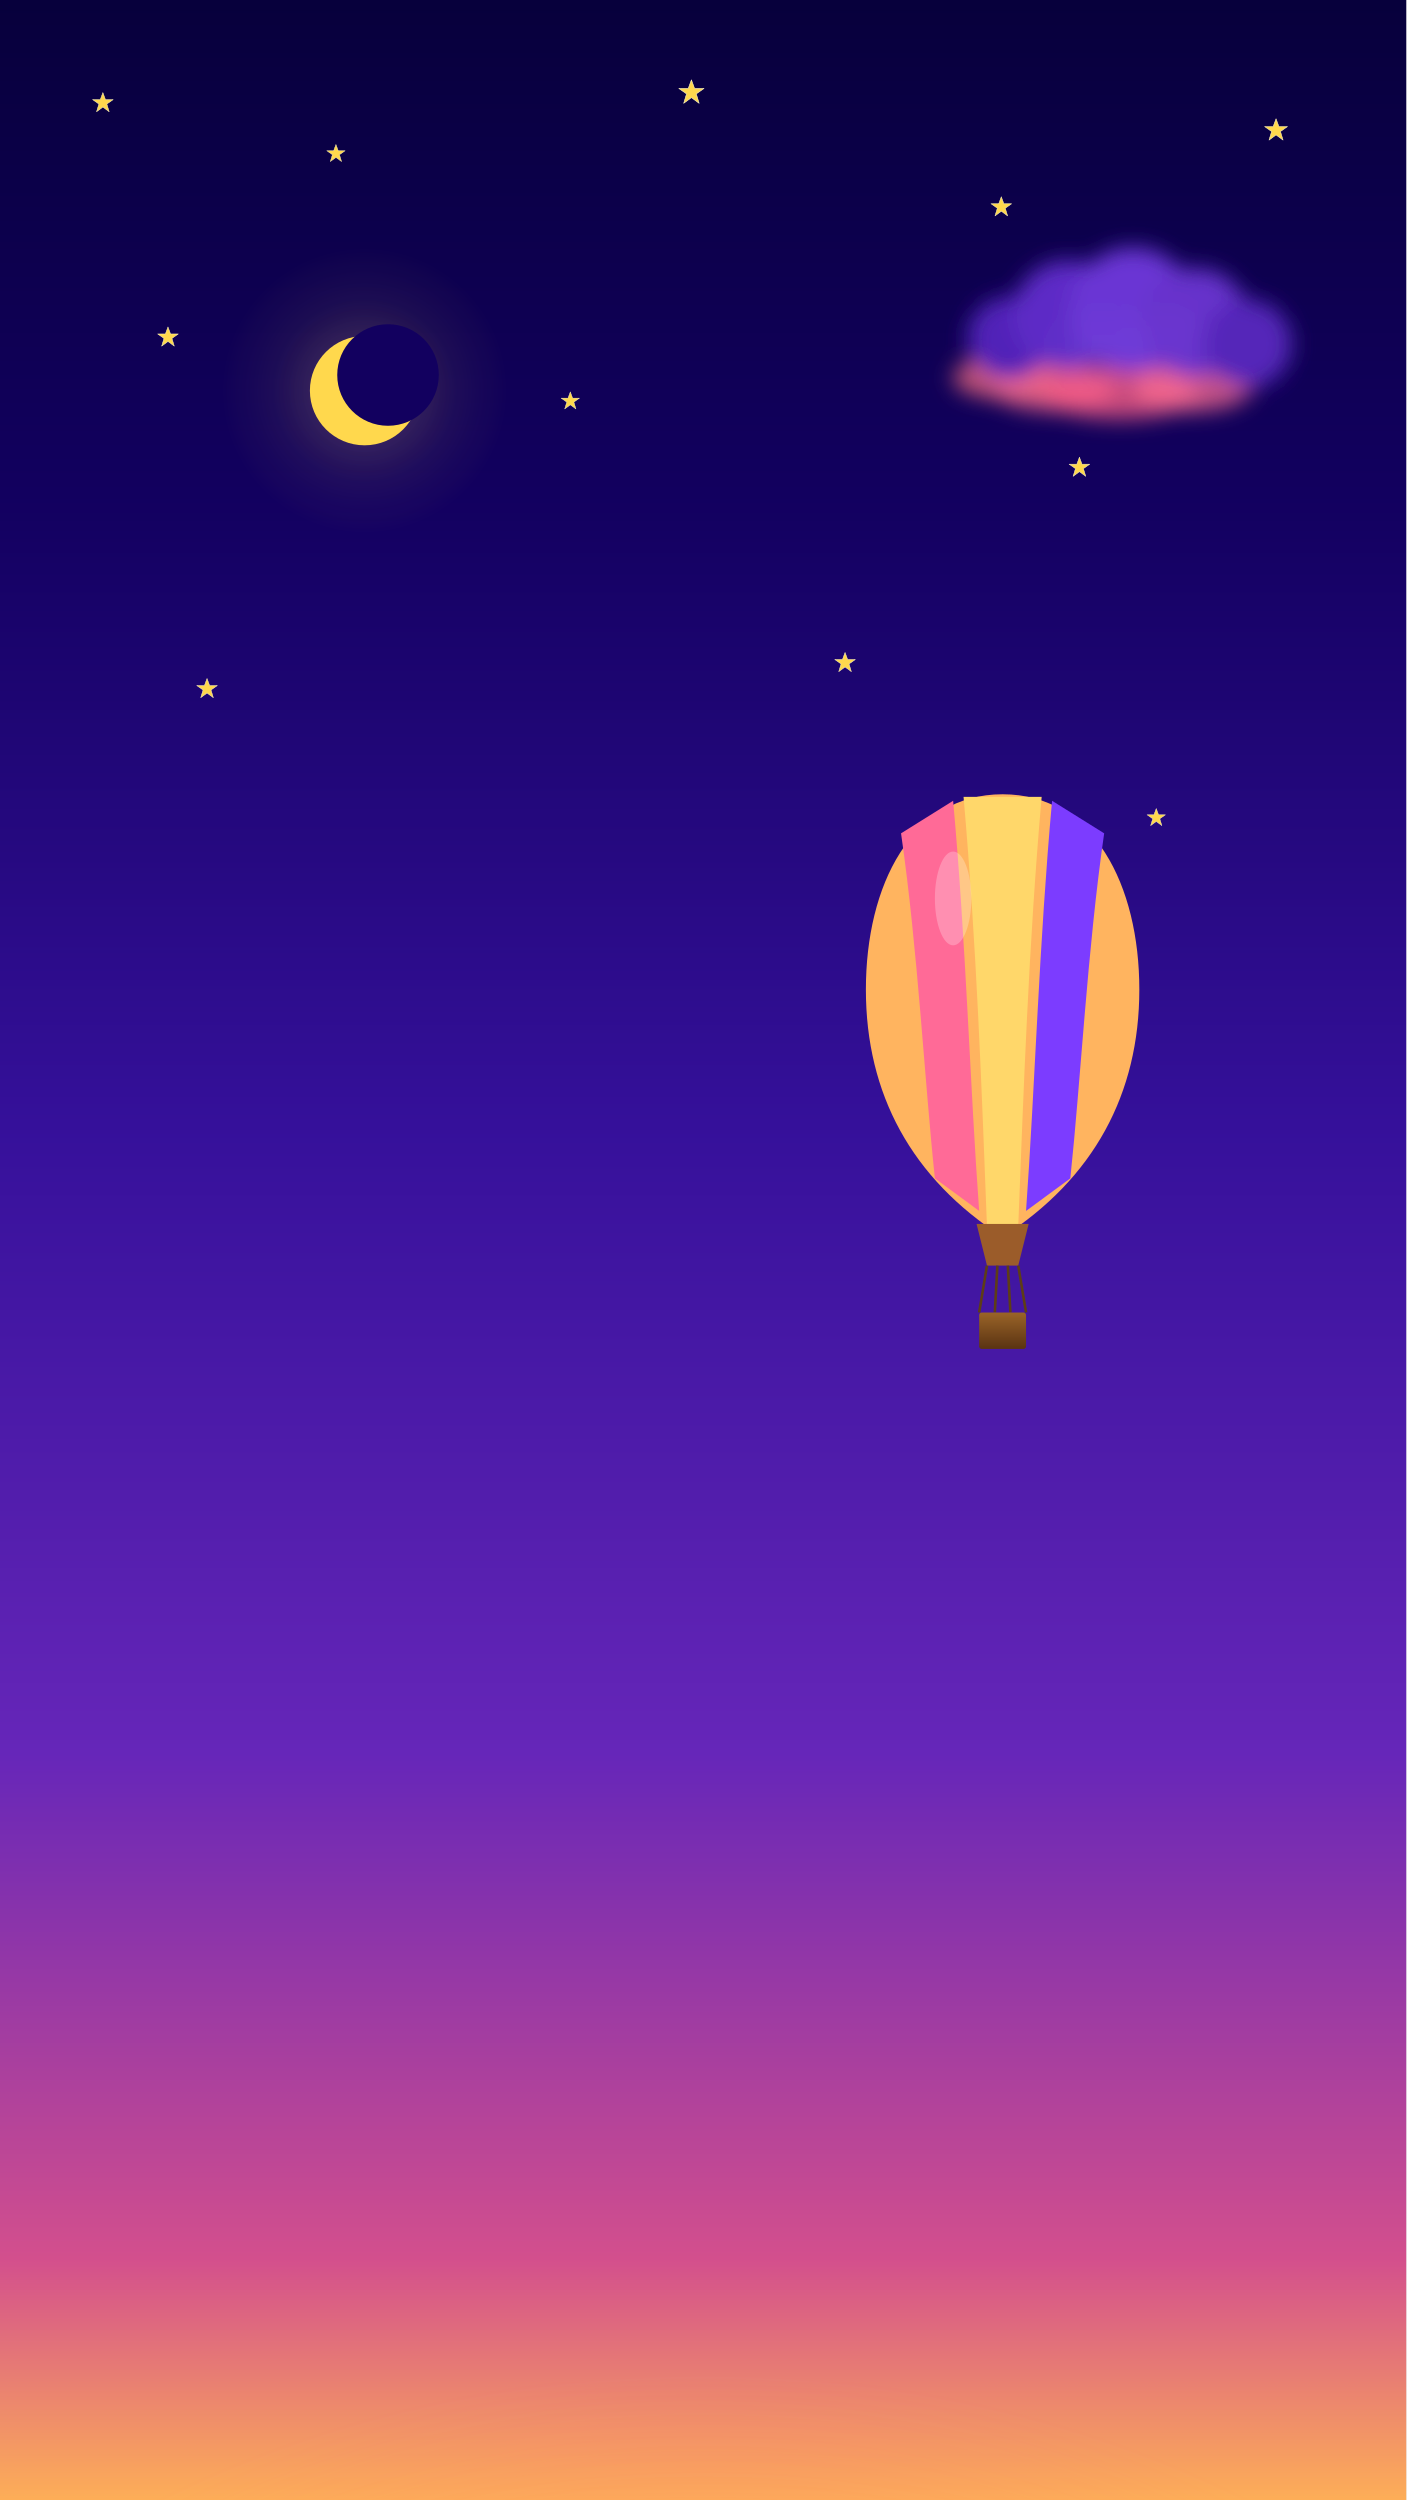
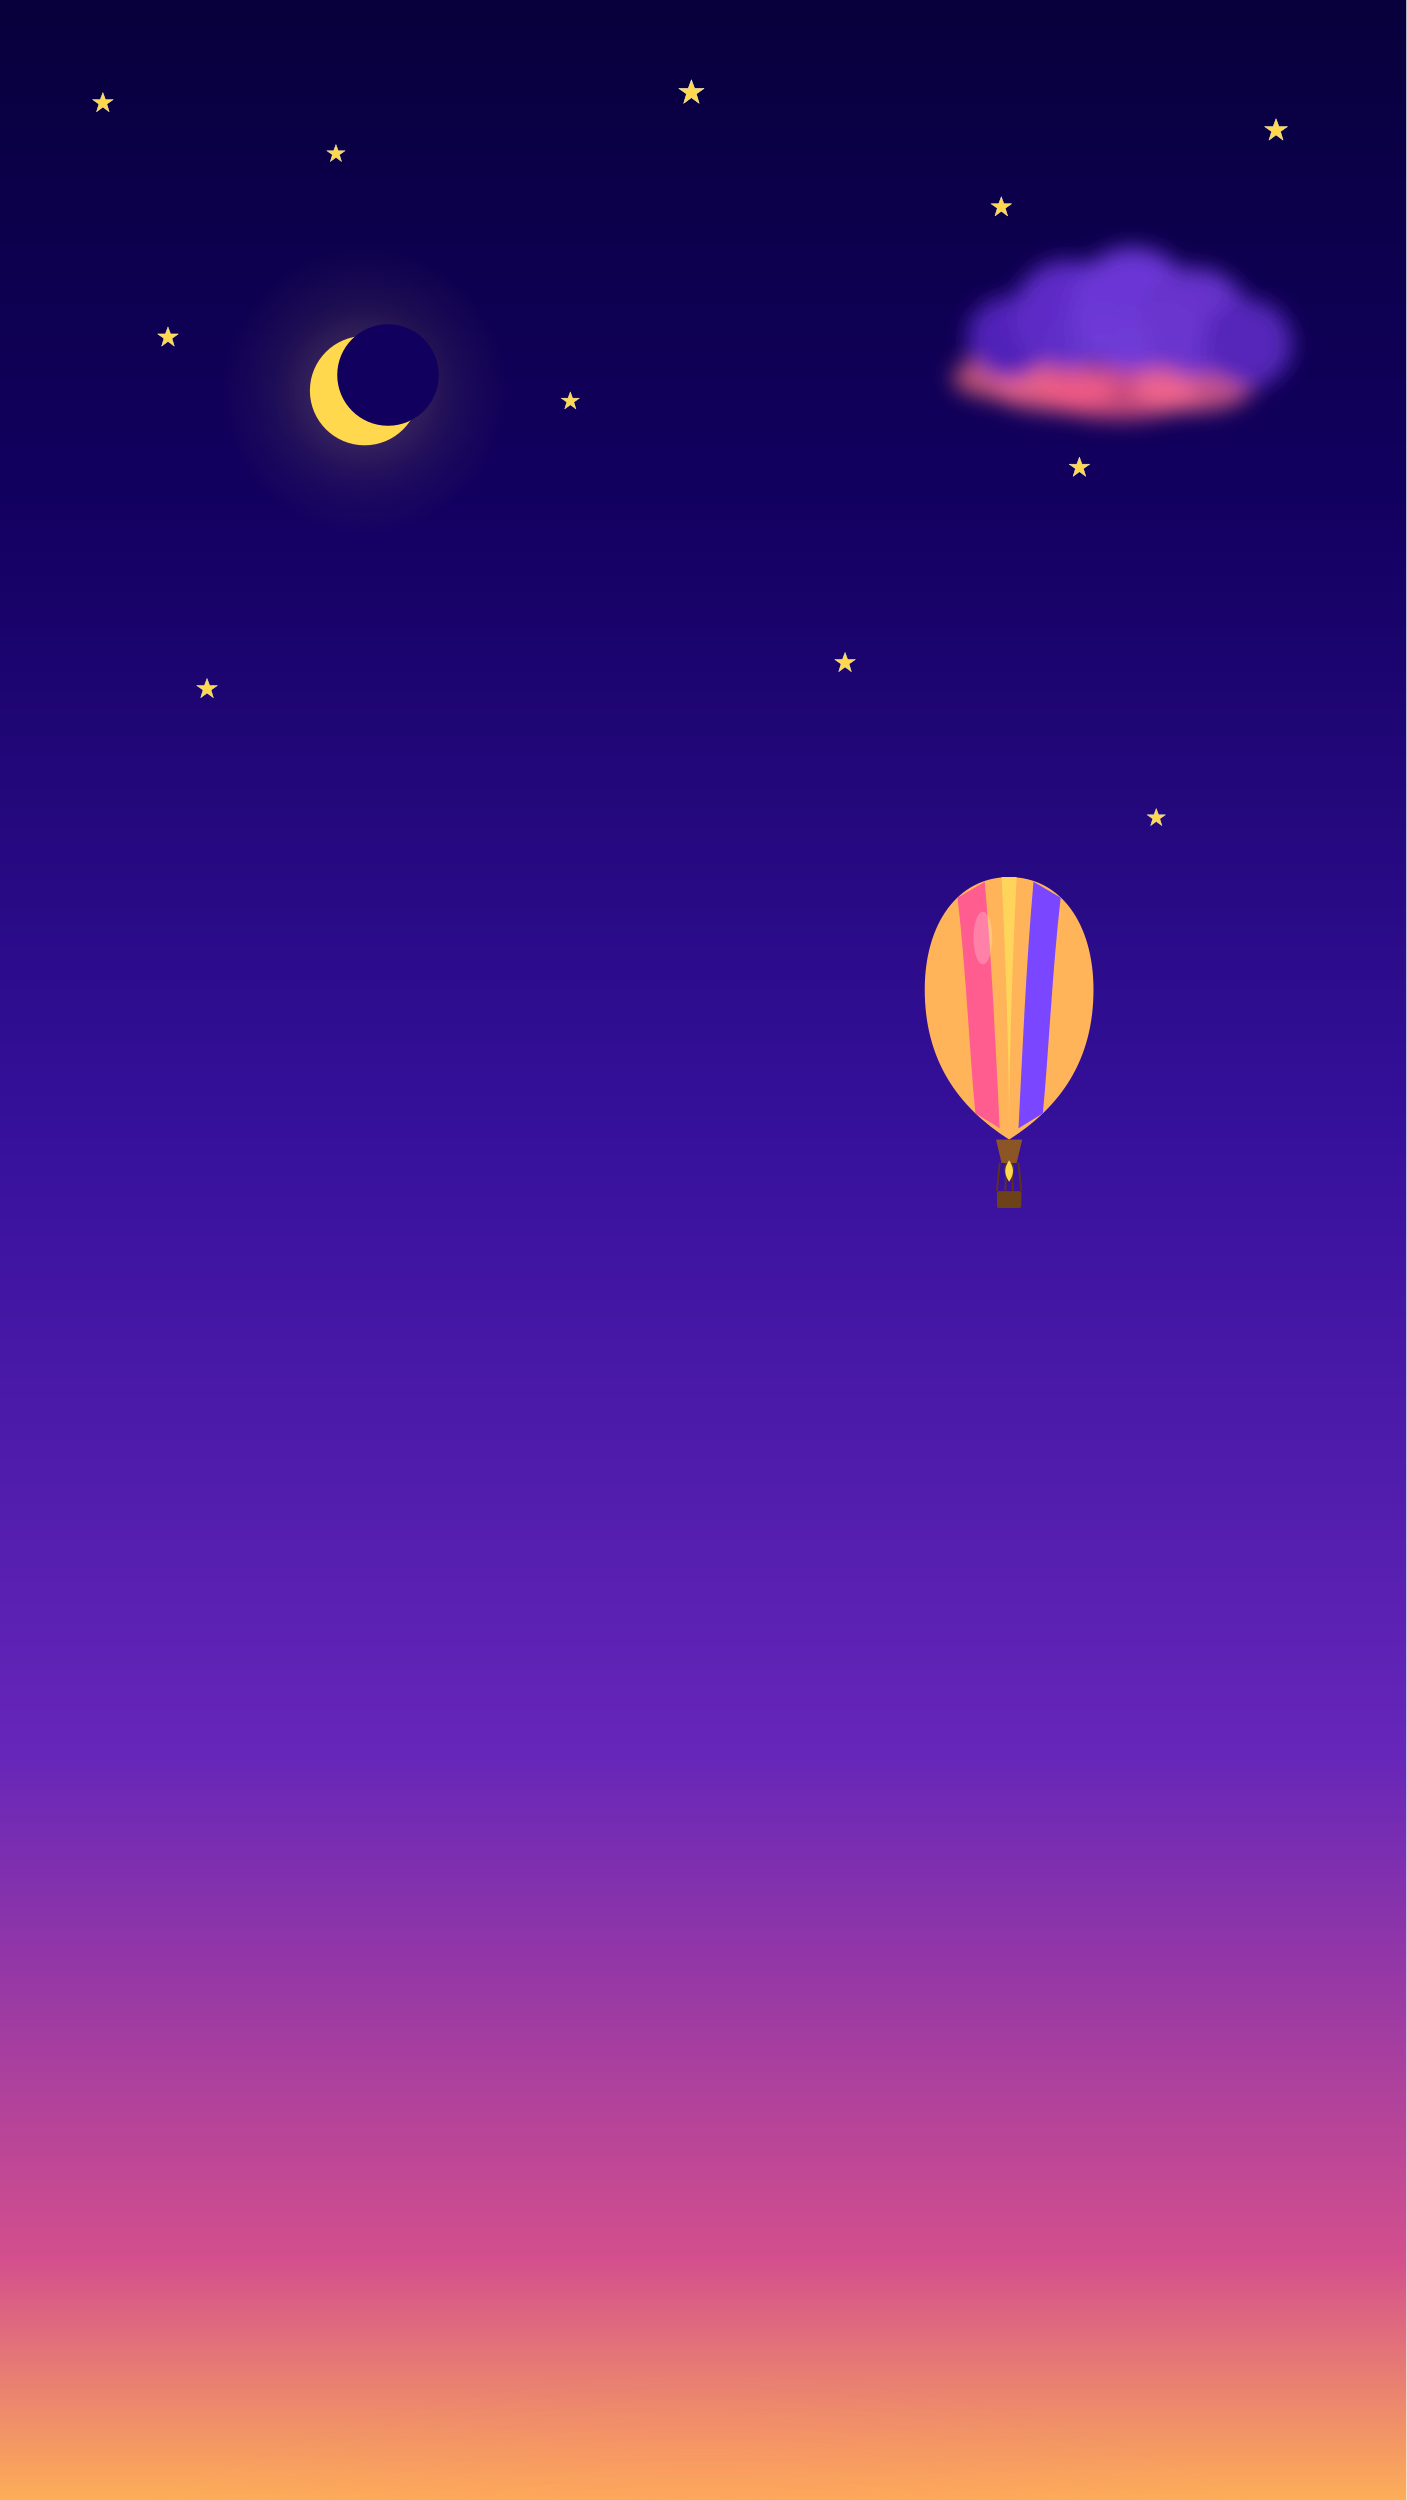
<svg xmlns="http://www.w3.org/2000/svg" viewBox="0 0 1080 1920" preserveAspectRatio="xMidYMid slice" id="scene">
  <defs>
    <linearGradient id="basketGradient" x1="0%" y1="0%" x2="0%" y2="100%">
      <stop offset="0%" stop-color="#9a6428" />
      <stop offset="100%" stop-color="#5a3312" />
    </linearGradient>
    <linearGradient id="cloudGradient" x1="0%" y1="0%" x2="100%" y2="100%">
      <stop offset="0%" stop-color="#8A4DFF" />
      <stop offset="35%" stop-color="#B05CFF" />
      <stop offset="65%" stop-color="#E46AA4" />
      <stop offset="100%" stop-color="#FF8C6B" />
    </linearGradient>
    <filter id="cloudBlur" x="-50%" y="-50%" width="200%" height="200%">
      <feGaussianBlur stdDeviation="8" />
    </filter>
    <linearGradient id="skyGradient" x1="0%" y1="0%" x2="0%" y2="100%">
      <stop offset="0%" stop-color="#07003b" />
      <stop offset="20%" stop-color="#12005f" />
      <stop offset="45%" stop-color="#35109a" />
      <stop offset="70%" stop-color="#6626b9" />
      <stop offset="90%" stop-color="#d34f8d" />
      <stop offset="100%" stop-color="#ffb255" />
    </linearGradient>
    <radialGradient id="sunGlow" cx="50%" cy="100%" r="60%">
      <stop offset="0%" stop-color="#ffe58a" stop-opacity="1" />
      <stop offset="18%" stop-color="#ffca63" stop-opacity=".85" />
      <stop offset="40%" stop-color="#ff9a52" stop-opacity=".45" />
      <stop offset="70%" stop-color="#ff6d7a" stop-opacity=".18" />
      <stop offset="100%" stop-color="#ff6d7a" stop-opacity="0" />
    </radialGradient>
    <symbol id="starShape" viewBox="0 0 100 100">
      <path d="M50 6 L61 36 L94 36 L67 55 L77 88 L50 68 L23 88 L33 55 L6 36 L39 36 Z" fill="#FFD84D" stroke="#FFF8C4" stroke-width="2" stroke-linejoin="round" />
    </symbol>
    <radialGradient id="moonHalo">
      <stop offset="0%" stop-color="#FFF9C4" stop-opacity=".22" />
      <stop offset="55%" stop-color="#FFD54F" stop-opacity=".08" />
      <stop offset="100%" stop-color="#FFD54F" stop-opacity="0" />
    </radialGradient>
    <filter id="starGlow" x="-100%" y="-100%" width="300%" height="300%">
      <feGaussianBlur stdDeviation="2.5" result="blur" />
      <feMerge>
        <feMergeNode in="blur" />
        <feMergeNode in="SourceGraphic" />
      </feMerge>
    </filter>
  </defs>
  <rect id="sky" x="0" y="0" width="1080" height="1920" fill="url(#skyGradient)" />
  <g id="stars">
    <use href="#starShape" x="70" y="70" width="18" height="18" />
    <use href="#starShape" x="250" y="110" width="16" height="16" />
    <use href="#starShape" x="520" y="60" width="22" height="22" />
    <use href="#starShape" x="760" y="150" width="18" height="18" />
    <use href="#starShape" x="970" y="90" width="20" height="20" />
    <use href="#starShape" x="120" y="250" width="18" height="18" />
    <use href="#starShape" x="430" y="300" width="16" height="16" />
    <use href="#starShape" x="820" y="350" width="18" height="18" />
    <use href="#starShape" x="150" y="520" width="18" height="18" />
    <use href="#starShape" x="640" y="500" width="18" height="18" />
    <use href="#starShape" x="880" y="620" width="16" height="16" />
  </g>
  <g id="moonLayer">
    <circle cx="280" cy="300" r="110" fill="url(#moonHalo)" opacity=".9" />
    <circle cx="280" cy="300" r="70" fill="url(#moonHalo)" opacity=".5" />
    <circle cx="280" cy="300" r="42" fill="#FFD84D" />
    <circle cx="298" cy="288" r="39" fill="#12005f" />
  </g>
  <ellipse id="horizonGlow" cx="540" cy="1920" rx="650" ry="500" fill="url(#sunGlow)" />
  <g id="starLayer">

</g>
  <g id="cloudLayer">
    <g transform="translate(860 260)" filter="url(#cloudBlur)">
      <ellipse cx="-90" cy="30" rx="38" ry="16" fill="#ff6f7e" opacity=".75" />
      <ellipse cx="-50" cy="38" rx="48" ry="18" fill="#ff6b8a" opacity=".75" />
      <ellipse cx="0" cy="42" rx="60" ry="20" fill="#ff5f86" opacity=".75" />
      <ellipse cx="55" cy="38" rx="46" ry="18" fill="#ff6d91" opacity=".75" />
      <circle cx="-85" cy="0" r="32" fill="#5123b8" />
      <circle cx="-40" cy="-18" r="42" fill="#5d2cc6" />
      <circle cx="10" cy="-22" r="48" fill="#6a36d4" />
      <circle cx="58" cy="-12" r="42" fill="#6632cb" />
      <circle cx="98" cy="4" r="34" fill="#5526b9" />
      <ellipse cx="-15" cy="8" rx="34" ry="26" fill="#8f58f2" opacity=".10" filter="url(#cloudBlur)" />
      <ellipse cx="35" cy="-2" rx="28" ry="22" fill="#a86bff" opacity=".08" filter="url(#cloudBlur)" />
    </g>
  </g>
-   <g id="balloonLayer" transform="translate(770 760) scale(1.0)">
-     <path d="     M0 -150     C70 -150 105 -80 105 0     C105 80 70 145 0 190     C-70 145 -105 80 -105 0     C-105 -80 -70 -150 0 -150     Z" fill="#ffb45f" />
-     <path d="M-78 -120        C-65 -30 -60 70 -52 145        L-18 170        C-25 75 -28 -35 -38 -145        Z" fill="#ff6a97" />
-     <path d="M-30 -148        C-20 -35 -16 78 -12 182        L12 182        C16 80 20 -35 30 -148        Z" fill="#ffd76a" />
-     <path d="M38 -145        C28 -35 25 72 18 170        L52 145        C60 70 65 -30 78 -120        Z" fill="#7c3cff" />
-     <ellipse cx="-38" cy="-70" rx="14" ry="36" fill="white" opacity=".25" />
-     <path d="     M-20 180     L20 180     L12 212     L-12 212     Z" fill="#9b5c2a" />
-     <line x1="-12" y1="212" x2="-18" y2="248" stroke="#5e3d16" stroke-width="2" />
-     <line x1="12" y1="212" x2="18" y2="248" stroke="#5e3d16" stroke-width="2" />
-     <line x1="-4" y1="212" x2="-6" y2="248" stroke="#5e3d16" stroke-width="2" />
-     <line x1="4" y1="212" x2="6" y2="248" stroke="#5e3d16" stroke-width="2" />
-     <rect x="-18" y="248" width="36" height="28" rx="2" fill="url(#basketGradient)" />
+   <g id="balloon1" transform="translate(775 760) scale(.72)">
+     <path d="     M0 -120     C55 -120 90 -70 90 0     C90 75 55 125 0 160     C-55 125 -90 75 -90 0     C-90 -70 -55 -120 0 -120 Z" fill="#ffb45a" />
+     <path d="M-55 -98 C-46 -20 -42 70 -36 132 L-10 148 C-14 70 -18 -25 -26 -115 Z" fill="#ff5d8f" />
+     <path d="M-8 -120 C-3 -20 0 80 0 160 C0 80 3 -20 8 -120 Z" fill="#ffd45b" />
+     <path d="M26 -115 C18 -25 14 70 10 148 L36 132 C42 70 46 -20 55 -98 Z" fill="#7a46ff" />
+     <ellipse cx="-28" cy="-55" rx="10" ry="28" fill="white" opacity=".22" />
+     <path d="     M-14 160     L14 160     L8 185     L-8 185     Z" fill="#8b5525" />
+     <line x1="-10" y1="185" x2="-13" y2="215" stroke="#5d3412" stroke-width="2" />
+     <line x1="10" y1="185" x2="13" y2="215" stroke="#5d3412" stroke-width="2" />
+     <line x1="-3" y1="185" x2="-4" y2="215" stroke="#5d3412" stroke-width="2" />
+     <line x1="3" y1="185" x2="4" y2="215" stroke="#5d3412" stroke-width="2" />
+     <rect x="-13" y="215" width="26" height="18" rx="2" fill="#6d4218" />
+     <rect x="-5" y="188" width="10" height="7" fill="#444" />
+     <path d="     M0 205     C-6 196 -5 190 0 182     C5 190 6 196 0 205     Z" fill="#ffd84d">
+       <animate attributeName="d" dur=".45s" repeatCount="indefinite" values=" M0 205 C-6 196 -5 190 0 182 C5 190 6 196 0 205 Z; M0 205 C-4 198 -3 191 0 178 C3 191 4 198 0 205 Z; M0 205 C-6 196 -5 190 0 182 C5 190 6 196 0 205 Z" />
+     </path>
  </g>
  <g id="birdLayer">

</g>
  <g id="treeLayer">

</g>
  <g id="schoolLayer">

</g>
  <g id="studentLayer">

</g>
  <g id="grassLayer">

</g>
  <g id="flowerLayer">

</g>
  <g id="fireflyLayer">

</g>
  <g id="effectLayer">

</g>
</svg>
